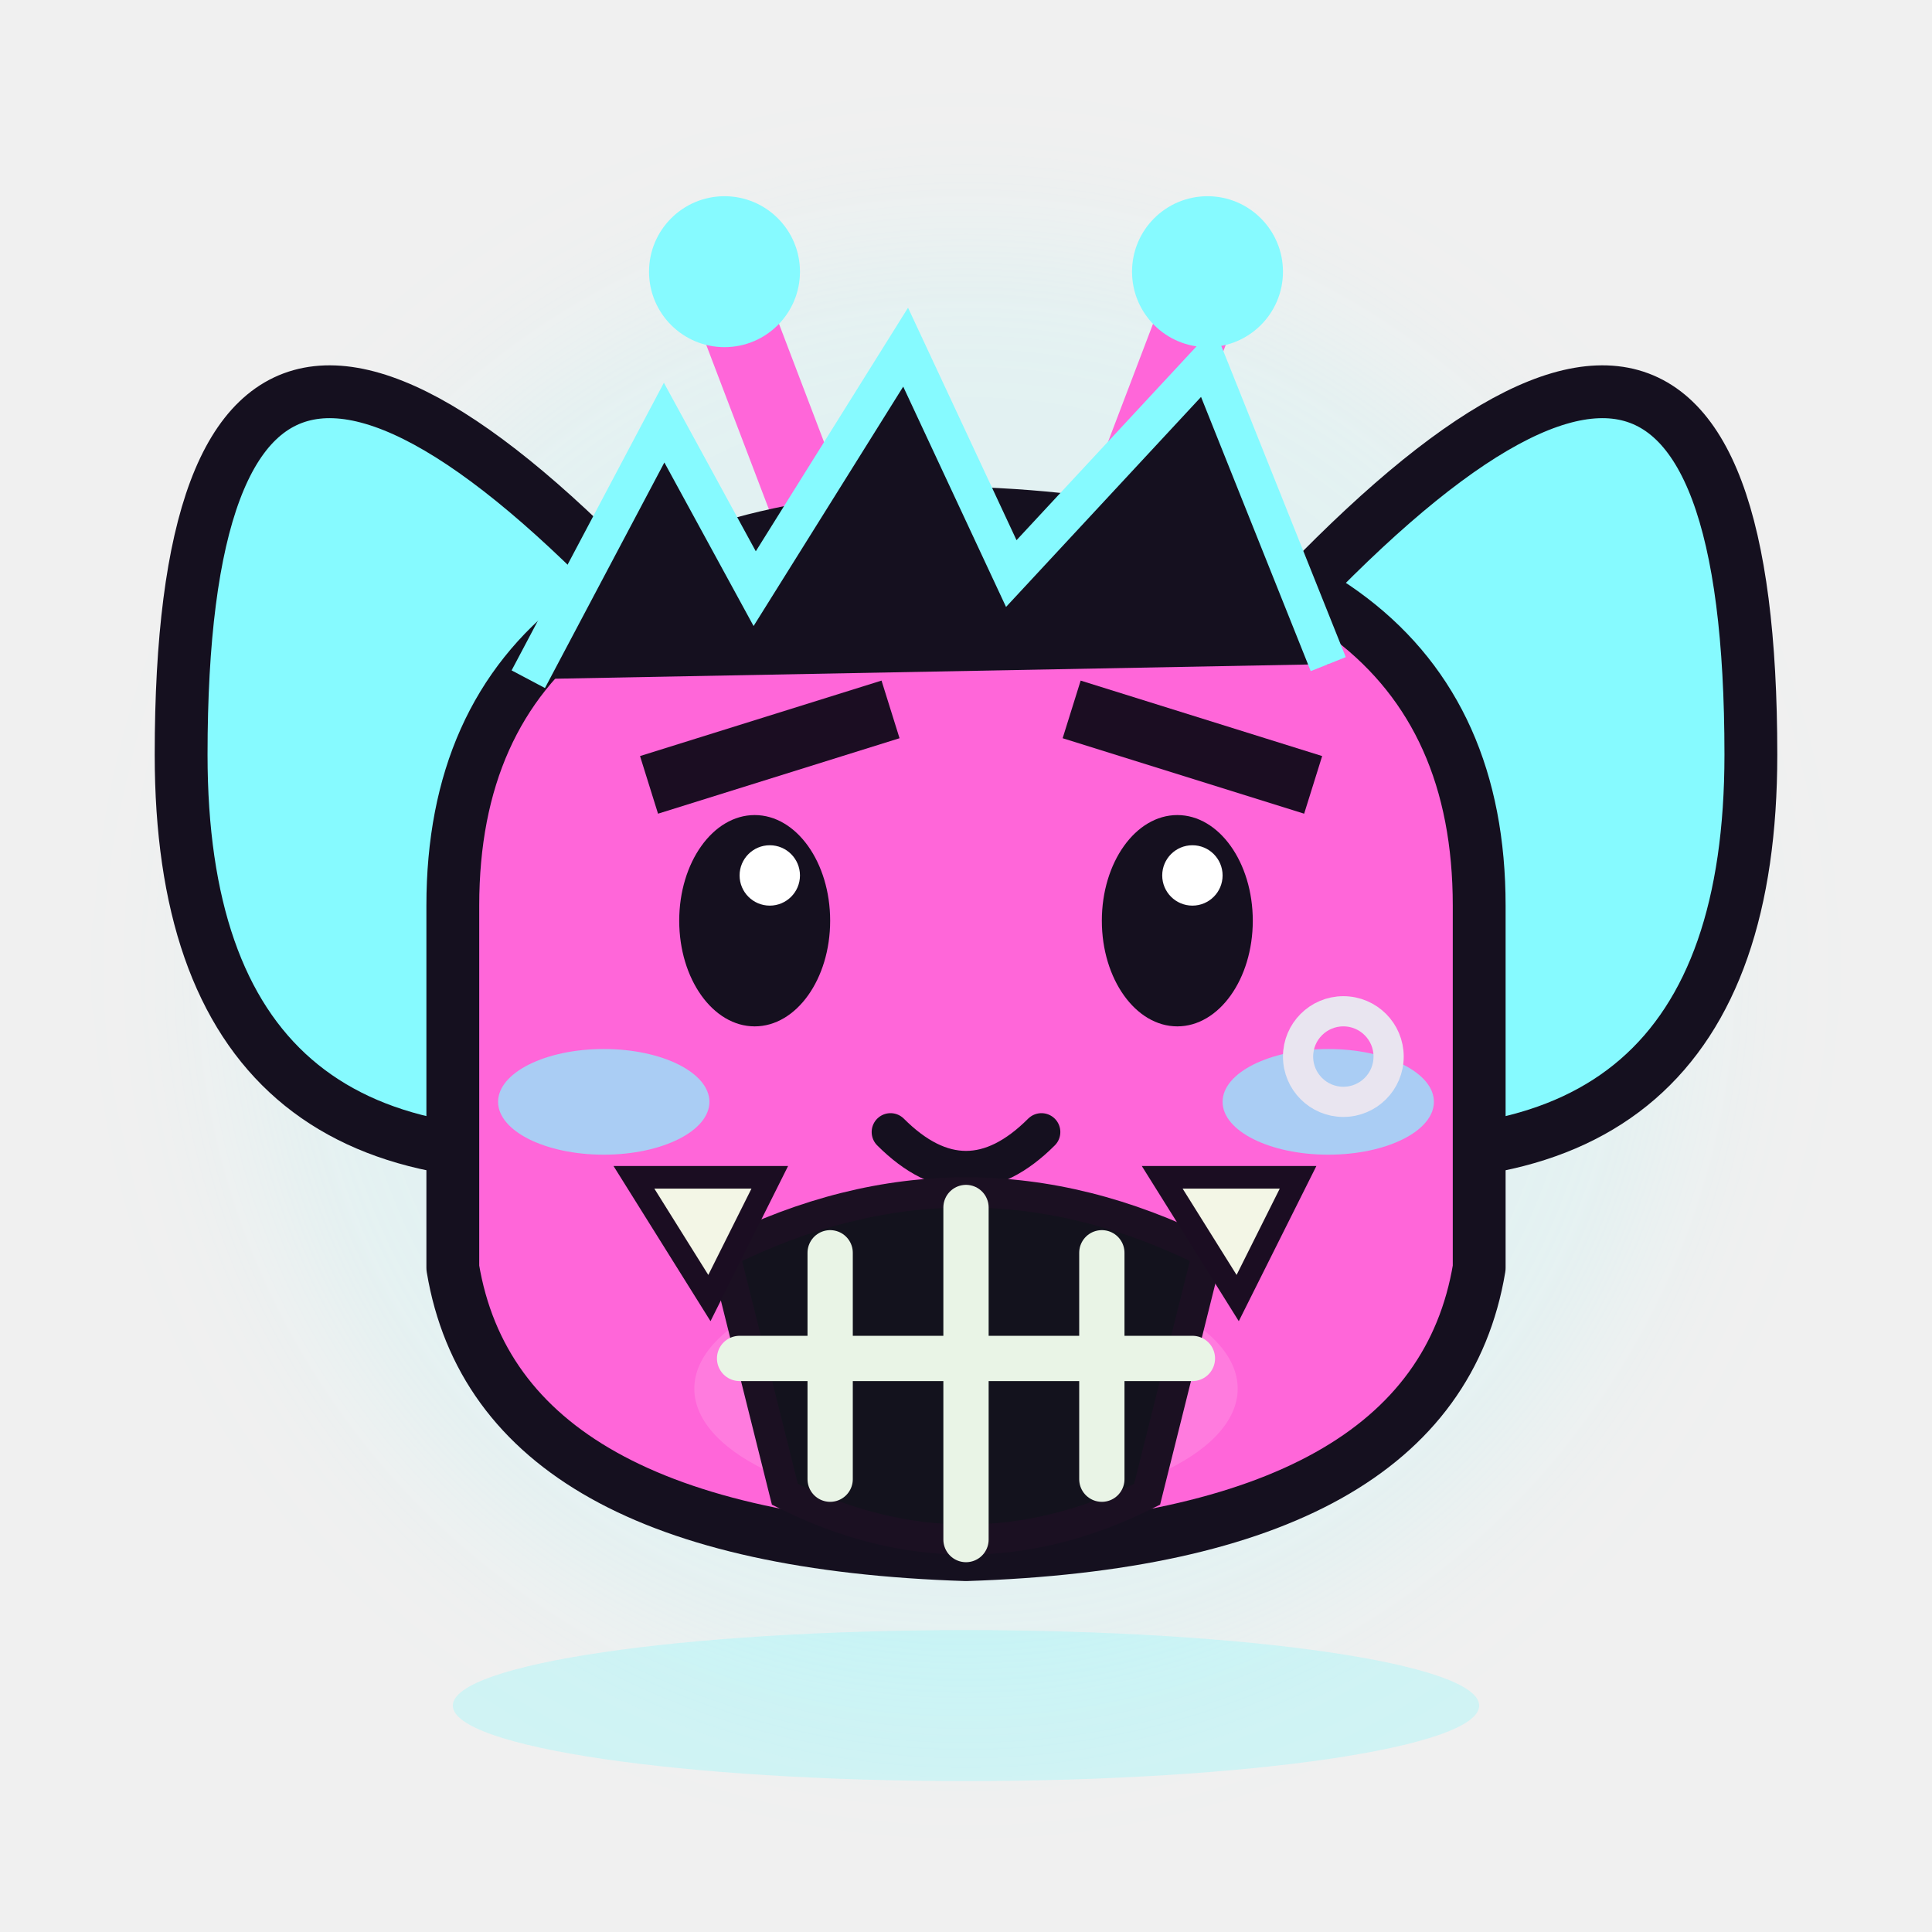
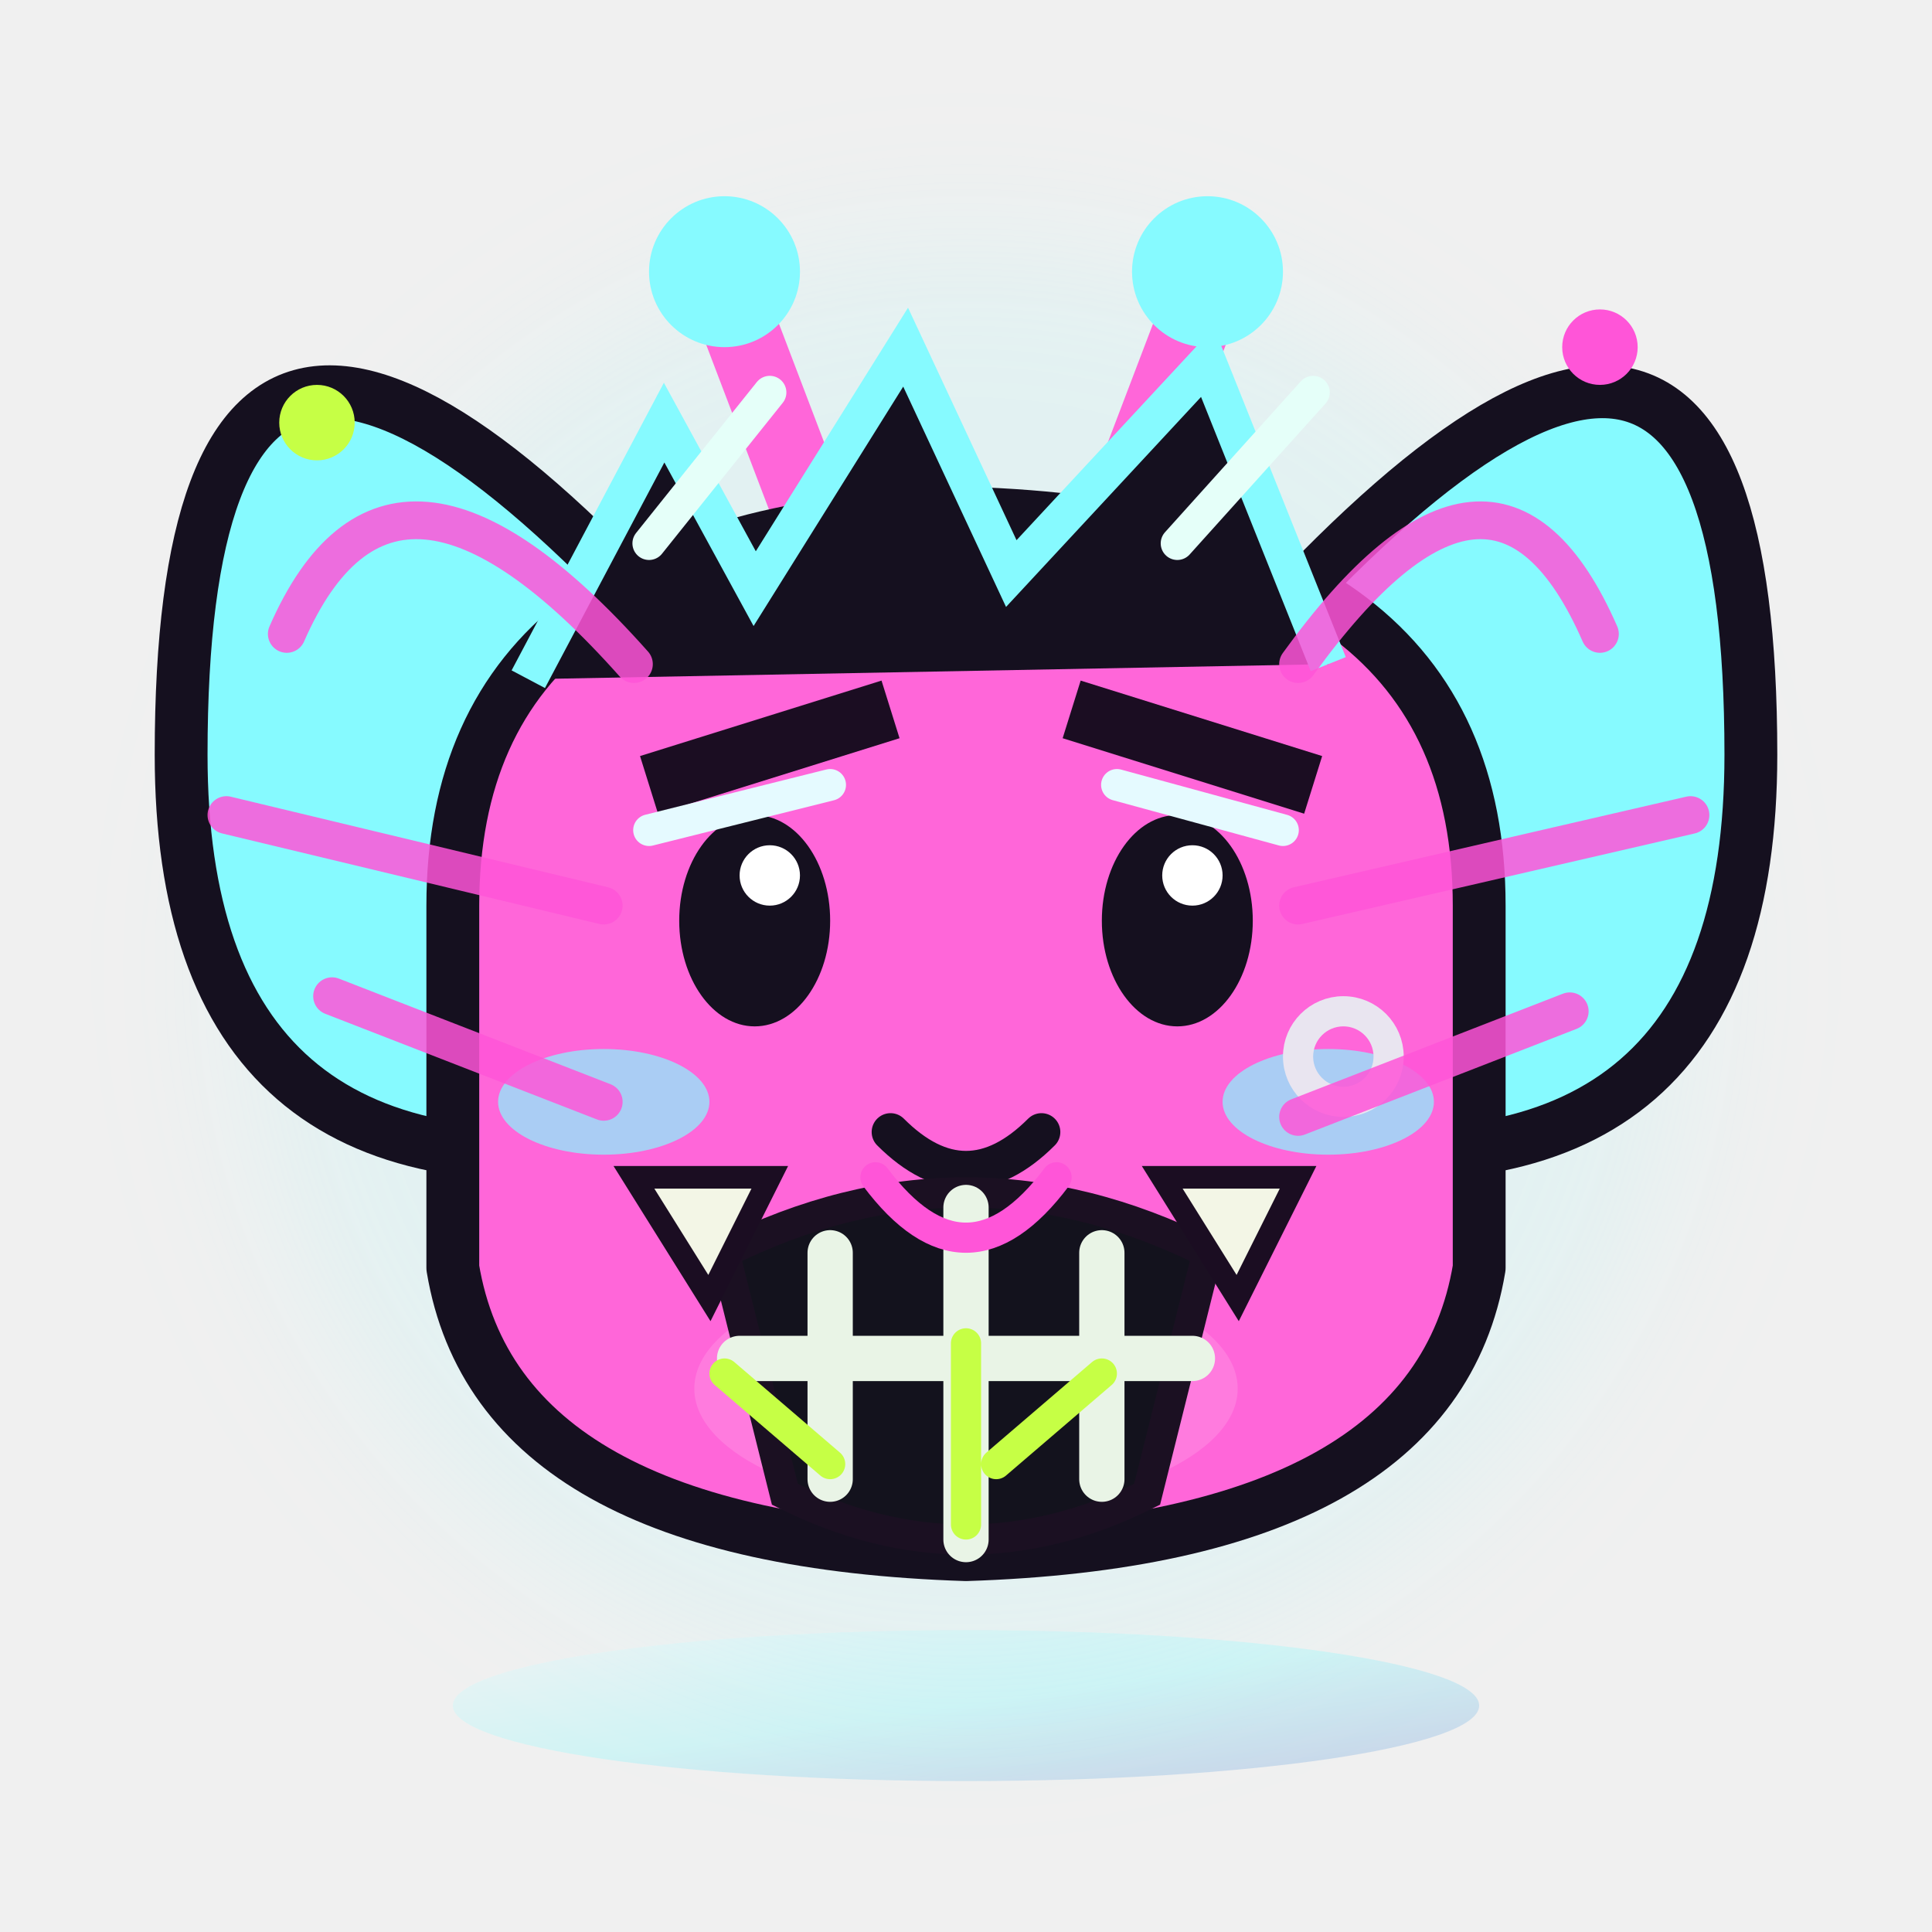
- <svg xmlns="http://www.w3.org/2000/svg" viewBox="0 0 128 128" role="img" aria-label="moth original neon mascot">
+ <svg xmlns="http://www.w3.org/2000/svg" viewBox="0 0 128 128" role="img" aria-labelledby="title desc">
  <defs>
    <filter id="halo" x="-50%" y="-50%" width="200%" height="200%">
      <feGaussianBlur stdDeviation="5" />
    </filter>
+     <linearGradient id="modern" x1="0" y1="0" x2="1" y2="1">
+       <stop stop-color="#efffff" />
+       <stop offset=".5" stop-color="#86faff" />
+       <stop offset="1" stop-color="#6682d1" />
+     </linearGradient>
  </defs>
  <style>@media(prefers-reduced-motion:no-preference){#mascot{transform-origin:64px 101px;animation:hop 1.3s cubic-bezier(.35,0,.3,1) infinite}@keyframes hop{0%,100%{transform:translateY(0) scale(1,.95)}35%{transform:translateY(-14px) scale(.93,1.08)}70%{transform:translateY(-2px) scale(1.06,.94)}}}</style>
  <g id="mascot">
-     <ellipse cx="64" cy="113" rx="34" ry="5" fill="#86faff" opacity=".3" />
+     <ellipse cx="64" cy="113" rx="34" ry="5" fill="url(#modern)" opacity=".3" />
    <circle cx="64" cy="64" r="48" fill="#86faff" opacity=".13" filter="url(#halo)" />
    <path d="M48 46 Q12 4 12 50 Q12 80 42 76 M80 46 Q116 4 116 50 Q116 80 86 76" fill="#86faff" stroke="#15101f" stroke-width="3.5" stroke-linejoin="round" />
    <path d="M56 40 48 19M72 40 80 19" stroke="#ff66d9" stroke-width="5" stroke-linecap="round" />
    <circle cx="48" cy="18" r="5" fill="#86faff" />
    <circle cx="80" cy="18" r="5" fill="#86faff" />
    <path d="M30 60 Q30 35 64 34 Q98 35 98 60 L98 84 Q95 102 64 103 Q33 102 30 84Z" fill="#ff66d9" stroke="#15101f" stroke-width="3.5" stroke-linejoin="round" />
    <ellipse cx="64" cy="92" rx="18" ry="8" fill="#fff" opacity=".14" />
    <ellipse cx="50" cy="61" rx="5" ry="7" fill="#15101f" />
    <ellipse cx="78" cy="61" rx="5" ry="7" fill="#15101f" />
    <circle cx="51" cy="58" r="2" fill="#fff" />
    <circle cx="79" cy="58" r="2" fill="#fff" />
    <path d="M59 75 Q64 80 69 75" fill="none" stroke="#15101f" stroke-width="2.5" stroke-linecap="round" />
    <ellipse cx="40" cy="73" rx="7" ry="3.5" fill="#86faff" opacity=".7" />
    <ellipse cx="88" cy="73" rx="7" ry="3.5" fill="#86faff" opacity=".7" />
    <path d="M54 89Q64 96 74 89" stroke="#86faff" stroke-width="3" fill="none" stroke-linecap="round" />
    <g aria-hidden="true">
      <path d="M48 83Q64 75 80 83L76 99Q64 105 52 99Z" fill="#13121d" stroke="#1b1022" stroke-width="2" />
      <path d="M55 83v15M64 80v22M73 83v15M49 90h30" stroke="#e9f4e6" stroke-width="3" stroke-linecap="round" />
      <path d="M35 45 44 28 50 39 60 23 67 38 80 24 88 44" fill="#15101f" stroke="#86faff" stroke-width="2.5" />
      <path d="M43 52l16-5M71 47l16 5" stroke="#1b0d22" stroke-width="4" />
      <path d="M42 78h9l-4 8zM77 78h9l-4 8z" fill="#f3f6e6" stroke="#1b0d22" stroke-width="1.5" />
      <circle cx="89" cy="70" r="3" fill="none" stroke="#e9e5f0" stroke-width="2" />
    </g>
+     <g id="remaster-details" stroke-linejoin="round" stroke-linecap="round">
+       <path d="M19 42Q26 26 42 44M15 54l25 6m-18 6 18 7m66-31q-7-16-20 2m26 10-26 6m18 7-18 7" fill="none" stroke="#ff55d8" stroke-width="2.5" opacity=".85" />
+       <path d="m43 36 8-10m27 10 9-10" stroke="#e5fff9" stroke-width="2.2" />
+       <path d="m48 91 7 6m9-8v12m9-10-7 6" stroke="#c6ff45" stroke-width="2" />
+       <circle cx="21" cy="28" r="2.5" fill="#c6ff45" />
+       <circle cx="106" cy="23" r="2.5" fill="#ff55d8" />
+       <path d="m43 55 12-3m19 0 11 3" stroke="#e5faff" stroke-width="2.1" />
+       <path d="M58 78q6 8 12 0" fill="none" stroke="#ff55d8" stroke-width="2" />
+     </g>
  </g>
</svg>
